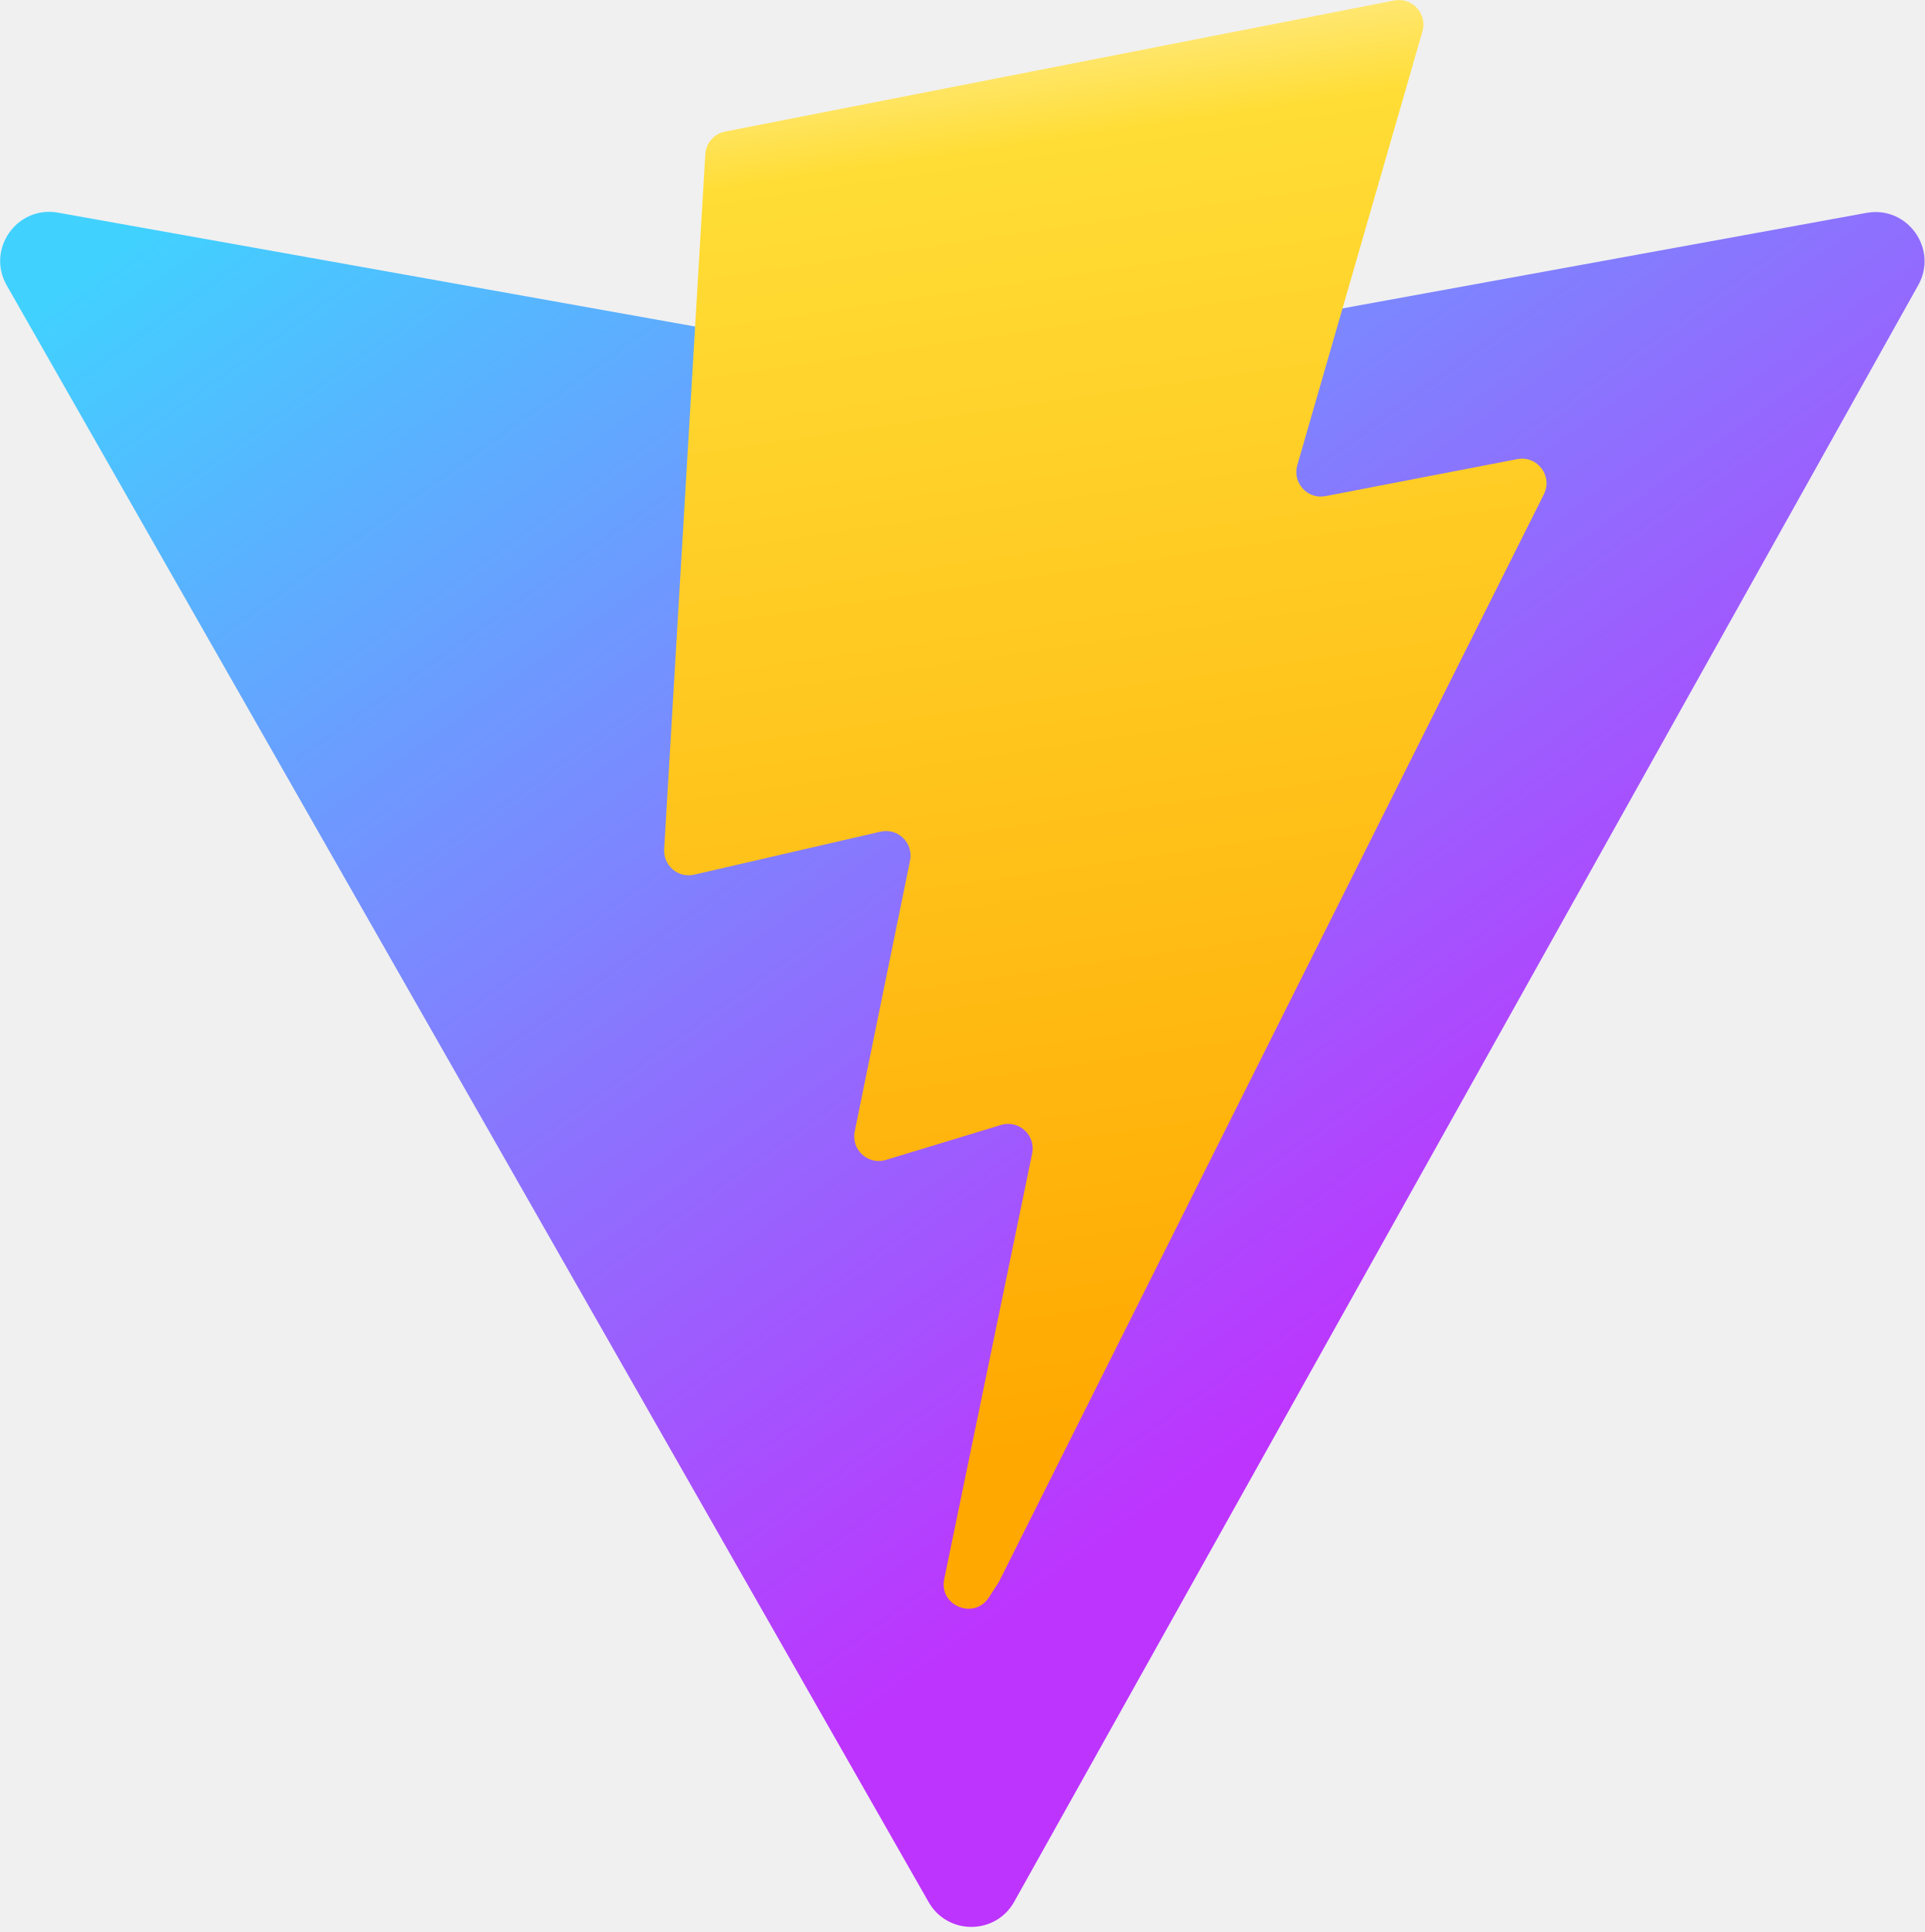
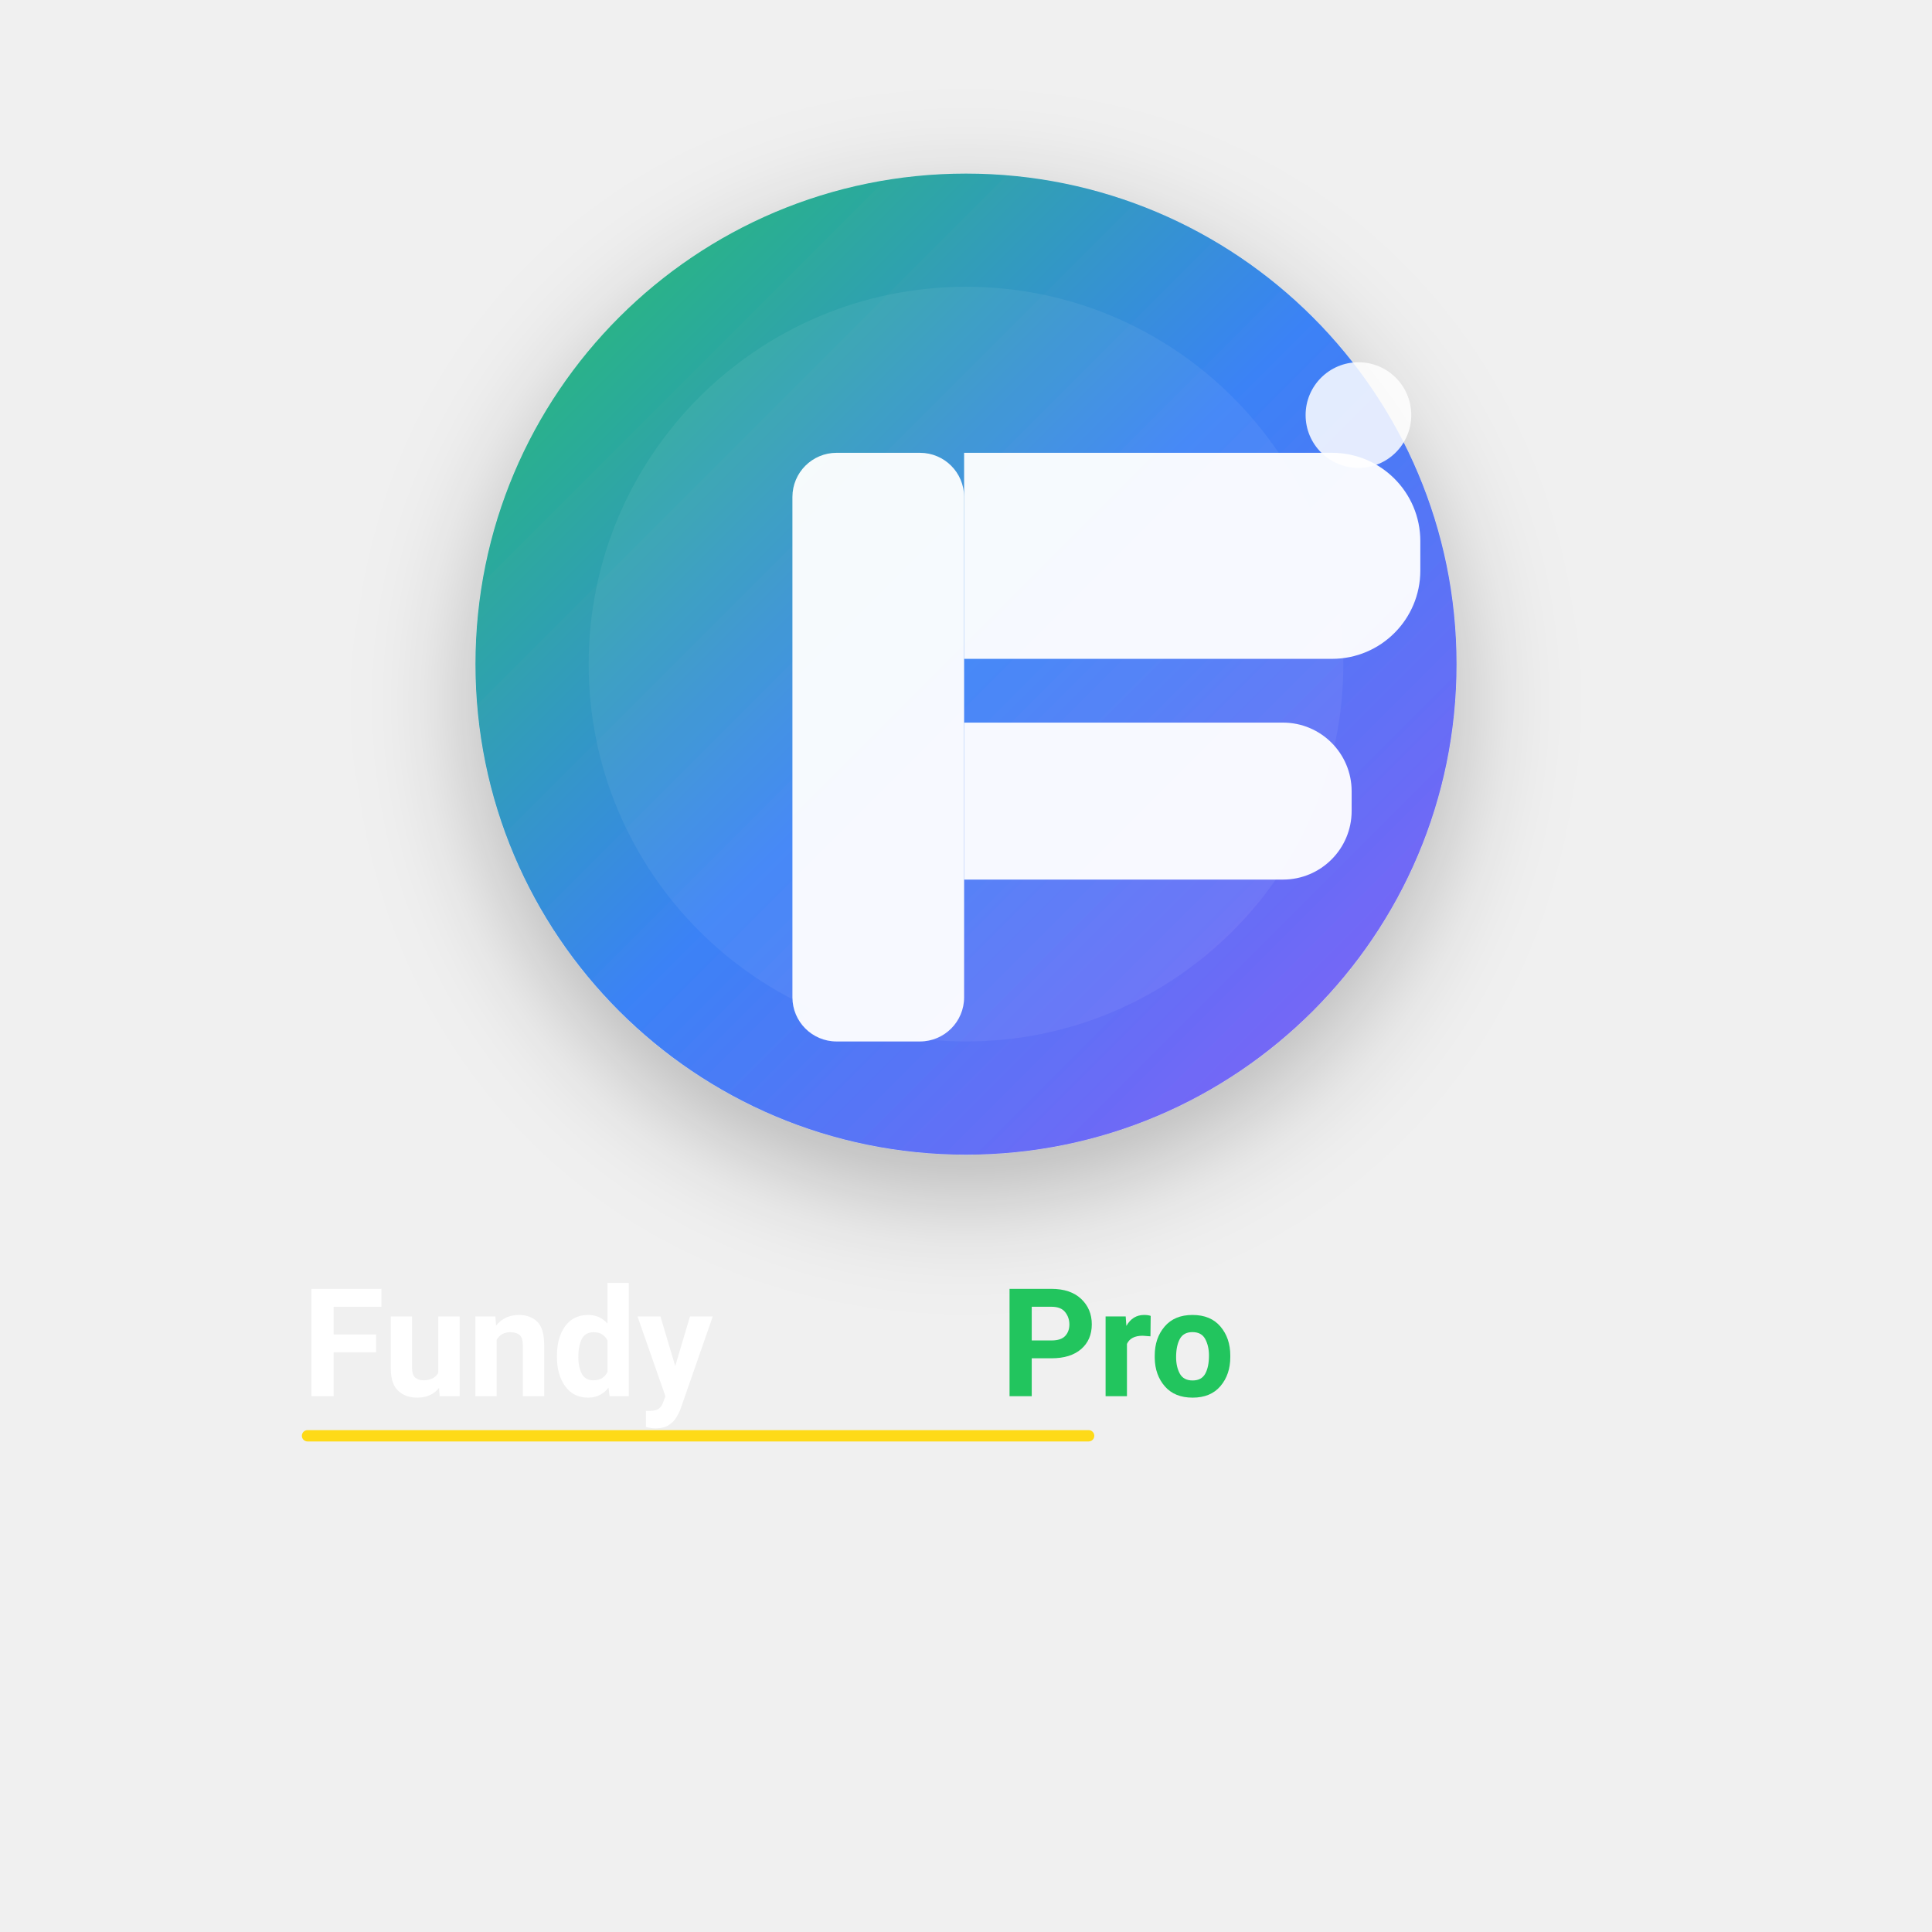
- <svg xmlns="http://www.w3.org/2000/svg" aria-hidden="true" role="img" class="iconify iconify--logos" width="31.88" height="32" preserveAspectRatio="xMidYMid meet" viewBox="0 0 256 257">
+ <svg xmlns="http://www.w3.org/2000/svg" width="1024" height="1024" viewBox="0 0 1024 1024" role="img" aria-labelledby="titleDesc">
  <defs>
-     <linearGradient id="IconifyId1813088fe1fbc01fb466" x1="-.828%" x2="57.636%" y1="7.652%" y2="78.411%">
-       <stop offset="0%" stop-color="#41D1FF" />
-       <stop offset="100%" stop-color="#BD34FE" />
+     <linearGradient id="g1" x1="0%" x2="100%" y1="0%" y2="100%">
+       <stop offset="0%" stop-color="#22c55e" />
+       <stop offset="50%" stop-color="#3b82f6" />
+       <stop offset="100%" stop-color="#8b5cf6" />
    </linearGradient>
-     <linearGradient id="IconifyId1813088fe1fbc01fb467" x1="43.376%" x2="50.316%" y1="2.242%" y2="89.03%">
-       <stop offset="0%" stop-color="#FFEA83" />
-       <stop offset="8.333%" stop-color="#FFDD35" />
-       <stop offset="100%" stop-color="#FFA800" />
-     </linearGradient>
+     <filter id="softShadow" x="-50%" y="-50%" width="200%" height="200%">
+       <feDropShadow dx="0" dy="20" stdDeviation="30" flood-color="#000" flood-opacity="0.25" />
+     </filter>
  </defs>
-   <path fill="url(#IconifyId1813088fe1fbc01fb466)" d="M255.153 37.938L134.897 252.976c-2.483 4.44-8.862 4.466-11.382.048L.875 37.958c-2.746-4.814 1.371-10.646 6.827-9.67l120.385 21.517a6.537 6.537 0 0 0 2.322-.004l117.867-21.483c5.438-.991 9.574 4.796 6.877 9.62Z" />
-   <path fill="url(#IconifyId1813088fe1fbc01fb467)" d="M185.432.063L96.44 17.501a3.268 3.268 0 0 0-2.634 3.014l-5.474 92.456a3.268 3.268 0 0 0 3.997 3.378l24.777-5.718c2.318-.535 4.413 1.507 3.936 3.838l-7.361 36.047c-.495 2.426 1.782 4.5 4.151 3.78l15.304-4.649c2.372-.72 4.652 1.36 4.15 3.788l-11.698 56.621c-.732 3.542 3.979 5.473 5.943 2.437l1.313-2.028l72.516-144.72c1.215-2.423-.88-5.186-3.54-4.672l-25.505 4.922c-2.396.462-4.435-1.77-3.759-4.114l16.646-57.705c.677-2.35-1.37-4.583-3.769-4.113Z" />
+   <g filter="url(#softShadow)">
+     <circle cx="512" cy="352" r="260" fill="url(#g1)" />
+   </g>
+   <circle cx="512" cy="352" r="200" fill="rgba(255,255,255,0.06)" />
+   <g transform="translate(420,240) scale(1.3)">
+     <rect x="0" y="0" width="70" height="240" rx="18" fill="white" opacity="0.95" />
+     <path d="M70 0 H220 a36 36 0 0 1 36 36 v12 a36 36 0 0 1 -36 36 H70" fill="white" opacity="0.95" />
+     <path d="M70 110 H200 a28 28 0 0 1 28 28 v8 a28 28 0 0 1 -28 28 H70" fill="white" opacity="0.95" />
+   </g>
+   <circle cx="720" cy="220" r="28" fill="#fff" opacity="0.85" />
+   <g transform="translate(160,740)">
+     <text x="0" y="0" font-family="Segoe UI, Roboto, Helvetica, Arial, sans-serif" font-weight="700" font-size="80" fill="#ffffff">
+       Fundy
+     </text>
+     <text x="370" y="0" font-family="Segoe UI, Roboto, Helvetica, Arial, sans-serif" font-weight="700" font-size="80" fill="#22c55e">
+       Pro
+     </text>
+   </g>
+   <rect x="160" y="758" width="420" height="6" rx="3" fill="gold" opacity="0.9" />
+   <rect x="0" y="0" width="1024" height="1024" fill="none" />
</svg>
